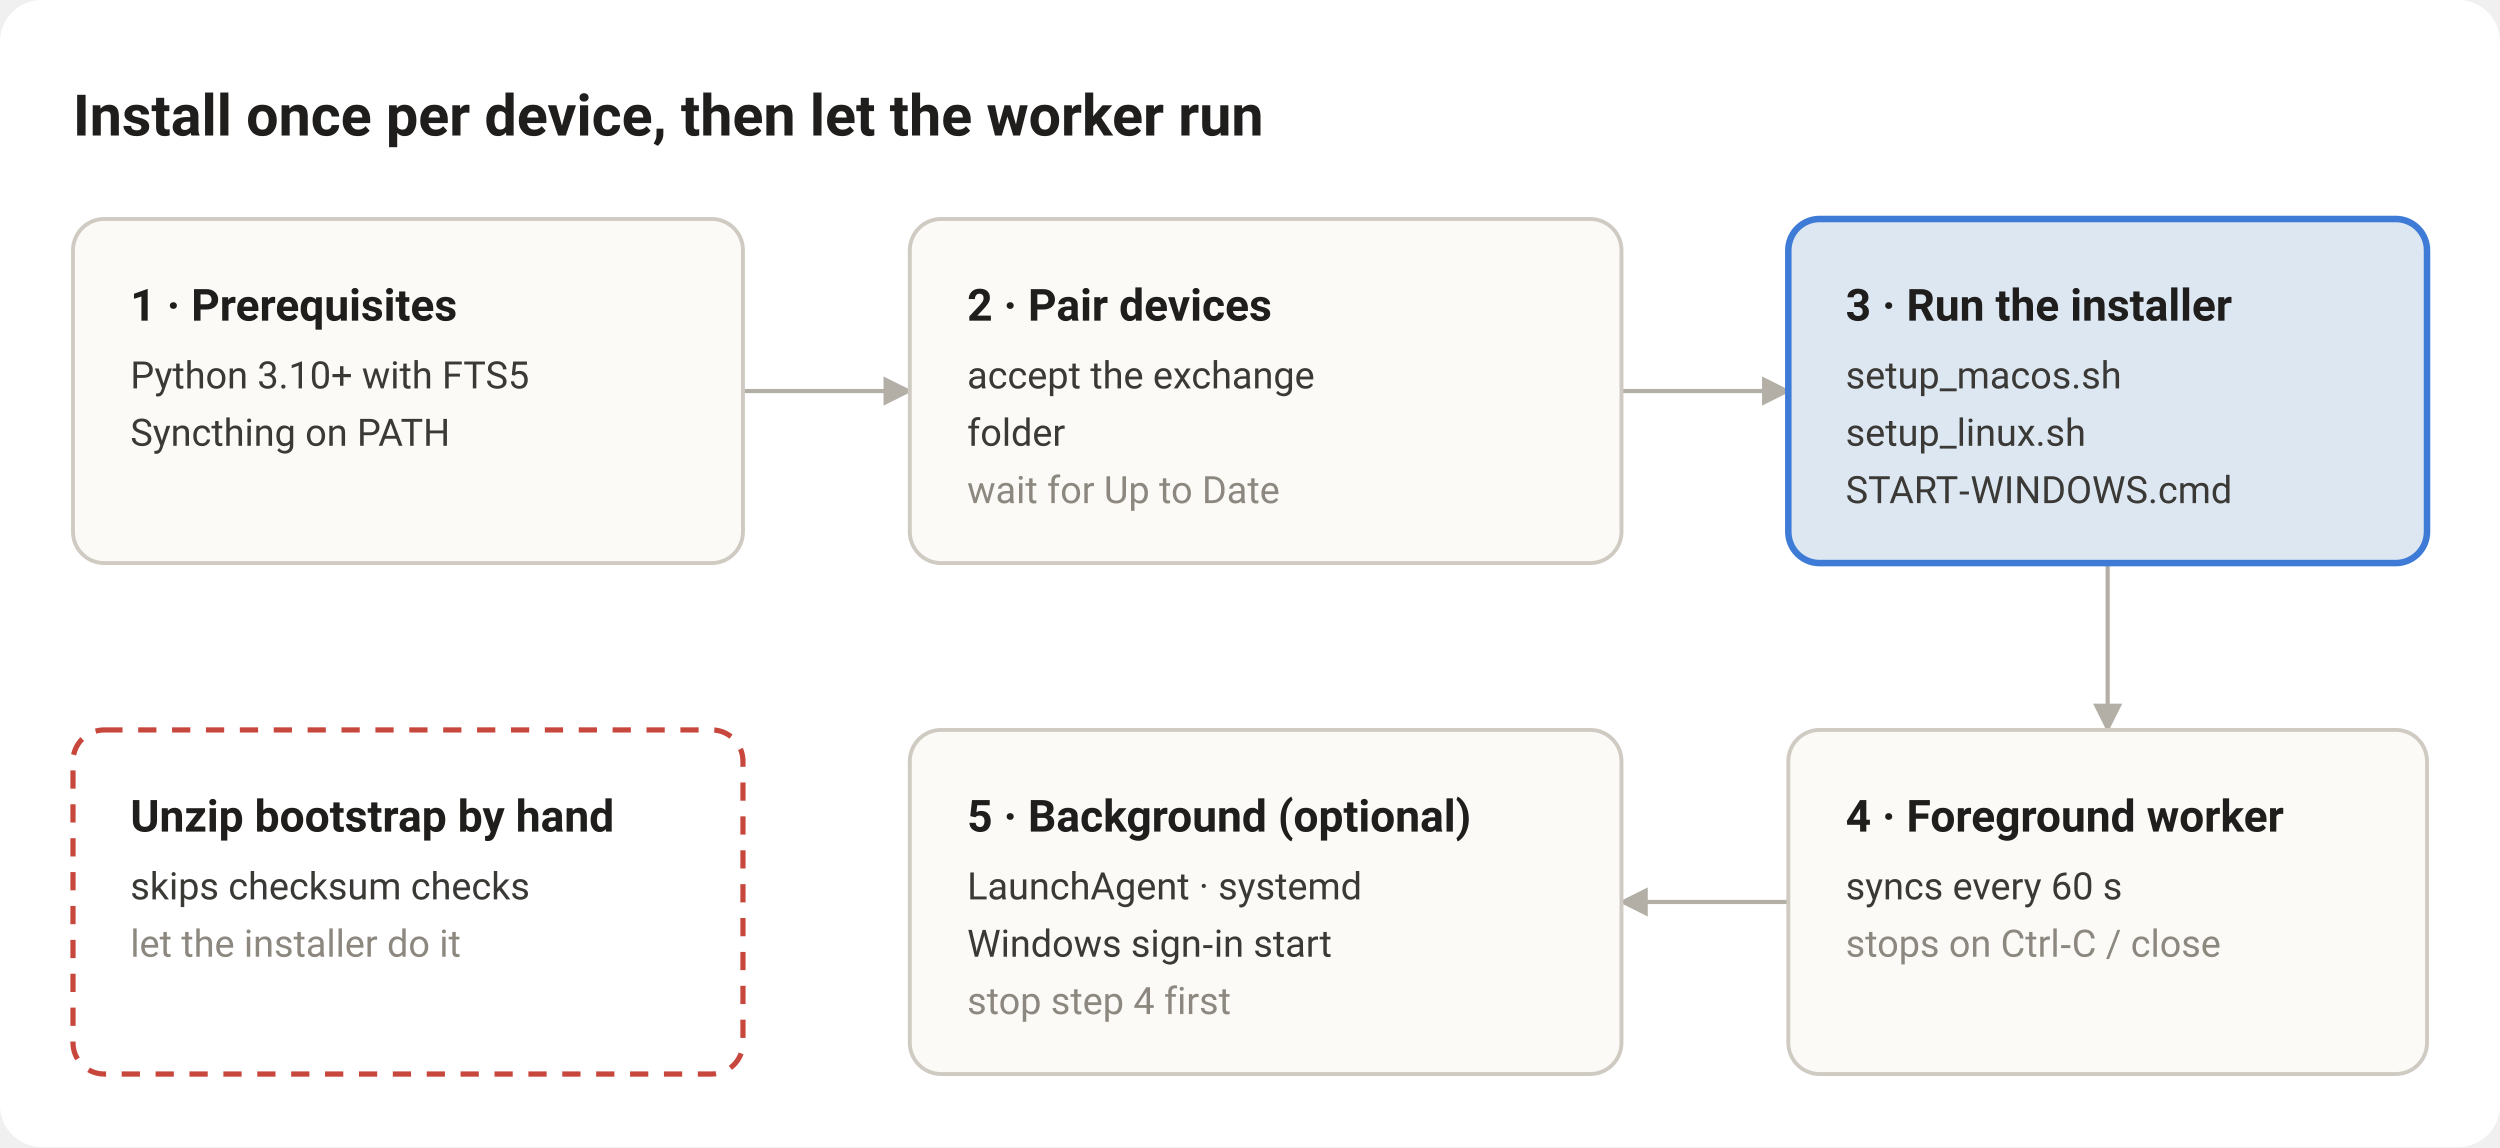
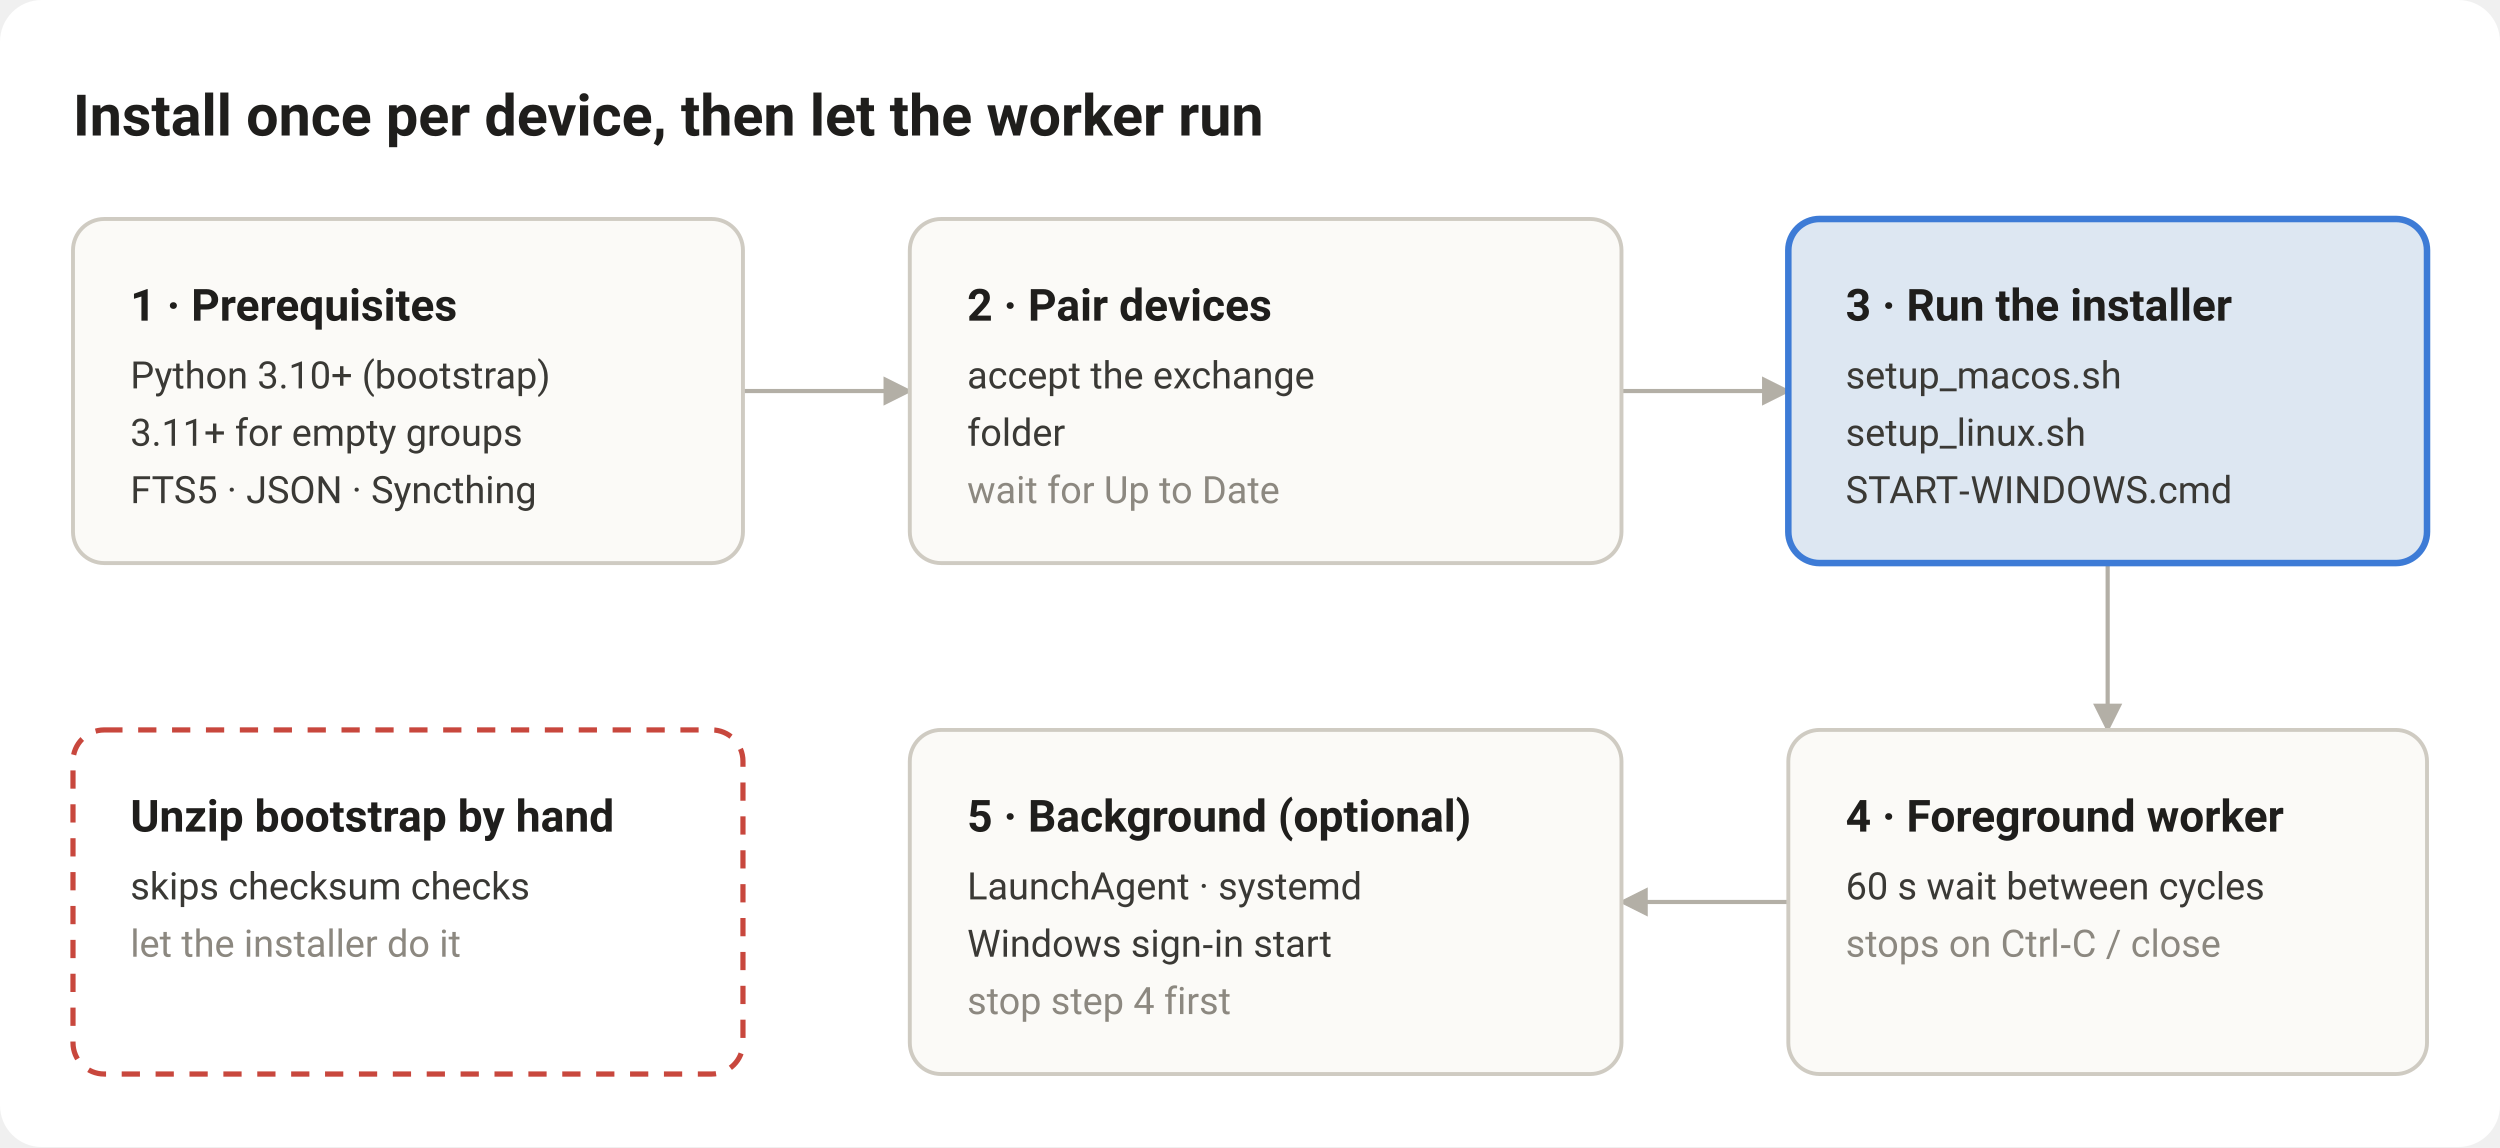
<svg xmlns="http://www.w3.org/2000/svg" viewBox="0 0 959 440" width="959" height="440" role="img" aria-label="Install once per device, then let the worker run" font-family="'IBM Plex Sans Thai','Noto Sans Thai','Sukhumvit Set',Thonburi,system-ui,-apple-system,'Segoe UI',Roboto,sans-serif">
  <style>
.bg{fill:#FFFFFF}.ttl{fill:#1F1E1C}.cap{fill:#8C8880}
.grp{fill:#F4F3EF;stroke:#CFCBC2}.glbl{fill:#6F6C66}
.nd{fill:#FBFAF7;stroke:#CFCBC2}.nt{fill:#1F1E1C}.nb{fill:#3A3935}.nm{fill:#8C8880}
.hl{fill:#DDE7F2;stroke:#3D7BD6}.rj{fill:#FFFFFF;stroke:#C8473D}.ex{fill:#FFFFFF;stroke:#CFCBC2}
.ar{stroke:#B3AFA6}.ah{fill:#B3AFA6}.elb{fill:#6F6C66}.elbg{fill:#FFFFFF}
@media (prefers-color-scheme: dark){
.bg{fill:#1E1D1B}.ttl{fill:#F1EFEA}.cap{fill:#8F8B83}
.grp{fill:#262522;stroke:#4A4740}.glbl{fill:#A29E95}
.nd{fill:#2B2A27;stroke:#4A4740}.nt{fill:#F1EFEA}.nb{fill:#D6D3CC}.nm{fill:#8F8B83}
.hl{fill:#1F3550;stroke:#5B9BEF}.rj{fill:#1E1D1B;stroke:#E0675C}.ex{fill:#1E1D1B;stroke:#4A4740}
.ar{stroke:#6D6A63}.ah{fill:#6D6A63}.elb{fill:#A29E95}.elbg{fill:#1E1D1B}}
</style>
  <defs>
    <marker id="ah" viewBox="0 0 10 10" refX="9" refY="5" markerWidth="7" markerHeight="7" orient="auto-start-reverse">
      <path class="ah" d="M0,0 L10,5 L0,10 z" />
    </marker>
  </defs>
  <rect class="bg" width="959" height="440" rx="16" />
  <text class="ttl" x="28" y="52" font-size="22" font-weight="700">Install once per device, then let the worker run</text>
  <path class="ar" d="M285.0,150.0 L349.0,150.0" fill="none" stroke-width="1.6" marker-end="url(#ah)" />
  <path class="ar" d="M622.0,150.0 L686.0,150.0" fill="none" stroke-width="1.6" marker-end="url(#ah)" />
  <path class="ar" d="M808.5,216.0 L808.5,280.0" fill="none" stroke-width="1.6" marker-end="url(#ah)" />
  <path class="ar" d="M686.0,346.0 L622.0,346.0" fill="none" stroke-width="1.6" marker-end="url(#ah)" />
  <rect class="nd" x="28" y="84" width="257" height="132" rx="12" stroke-width="1.5" />
  <text class="nt" x="50" y="123" font-size="17" font-weight="700">1 · Prerequisites</text>
-   <text class="nb" x="50" y="149" font-size="14.5">Python 3.10+ with FTS5</text>
-   <text class="nb" x="50" y="171" font-size="14.5">Syncthing on PATH</text>
+   <text class="nb" x="50" y="149" font-size="14.5">Python 3.10+ (bootstrap)</text>
+   <text class="nb" x="50" y="171" font-size="14.5">3.11+ for empty groups</text>
+   <text class="nb" x="50" y="193" font-size="14.5">FTS5 · JSON · Syncthing</text>
  <rect class="nd" x="349" y="84" width="273" height="132" rx="12" stroke-width="1.5" />
  <text class="nt" x="371" y="123" font-size="17" font-weight="700">2 · Pair devices</text>
  <text class="nb" x="371" y="149" font-size="14.5">accept the exchange</text>
  <text class="nb" x="371" y="171" font-size="14.5">folder</text>
  <text class="nm" x="371" y="193" font-size="14.5">wait for Up to Date</text>
  <rect class="hl" x="686" y="84" width="245" height="132" rx="12" stroke-width="2.5" />
  <text class="nt" x="708" y="123" font-size="17" font-weight="700">3 · Run the installer</text>
  <text class="nb" x="708" y="149" font-size="14.5">setup_macos.sh</text>
  <text class="nb" x="708" y="171" font-size="14.5">setup_linux.sh</text>
  <text class="nb" x="708" y="193" font-size="14.5">START-WINDOWS.cmd</text>
  <rect class="nd" x="686" y="280" width="245" height="132" rx="12" stroke-width="1.5" />
  <text class="nt" x="708" y="319" font-size="17" font-weight="700">4 · Foreground worker</text>
-   <text class="nb" x="708" y="345" font-size="14.5">syncs every 60 s</text>
+   <text class="nb" x="708" y="345" font-size="14.5">60 s wait between cycles</text>
  <text class="nm" x="708" y="367" font-size="14.5">stops on Ctrl-C / close</text>
  <rect class="nd" x="349" y="280" width="273" height="132" rx="12" stroke-width="1.5" />
  <text class="nt" x="371" y="319" font-size="17" font-weight="700">5 · Background (optional)</text>
  <text class="nb" x="371" y="345" font-size="14.5">LaunchAgent · systemd</text>
  <text class="nb" x="371" y="367" font-size="14.5">Windows sign-in start</text>
  <text class="nm" x="371" y="389" font-size="14.5">stop step 4 first</text>
  <rect class="rj" x="28" y="280" width="257" height="132" rx="12" stroke-width="2" stroke-dasharray="7 6" />
  <text class="nt" x="50" y="319" font-size="17" font-weight="700">Unzip bootstrap by hand</text>
  <text class="nb" x="50" y="345" font-size="14.5">skips checksum checks</text>
  <text class="nm" x="50" y="367" font-size="14.5">let the installer do it</text>
</svg>
